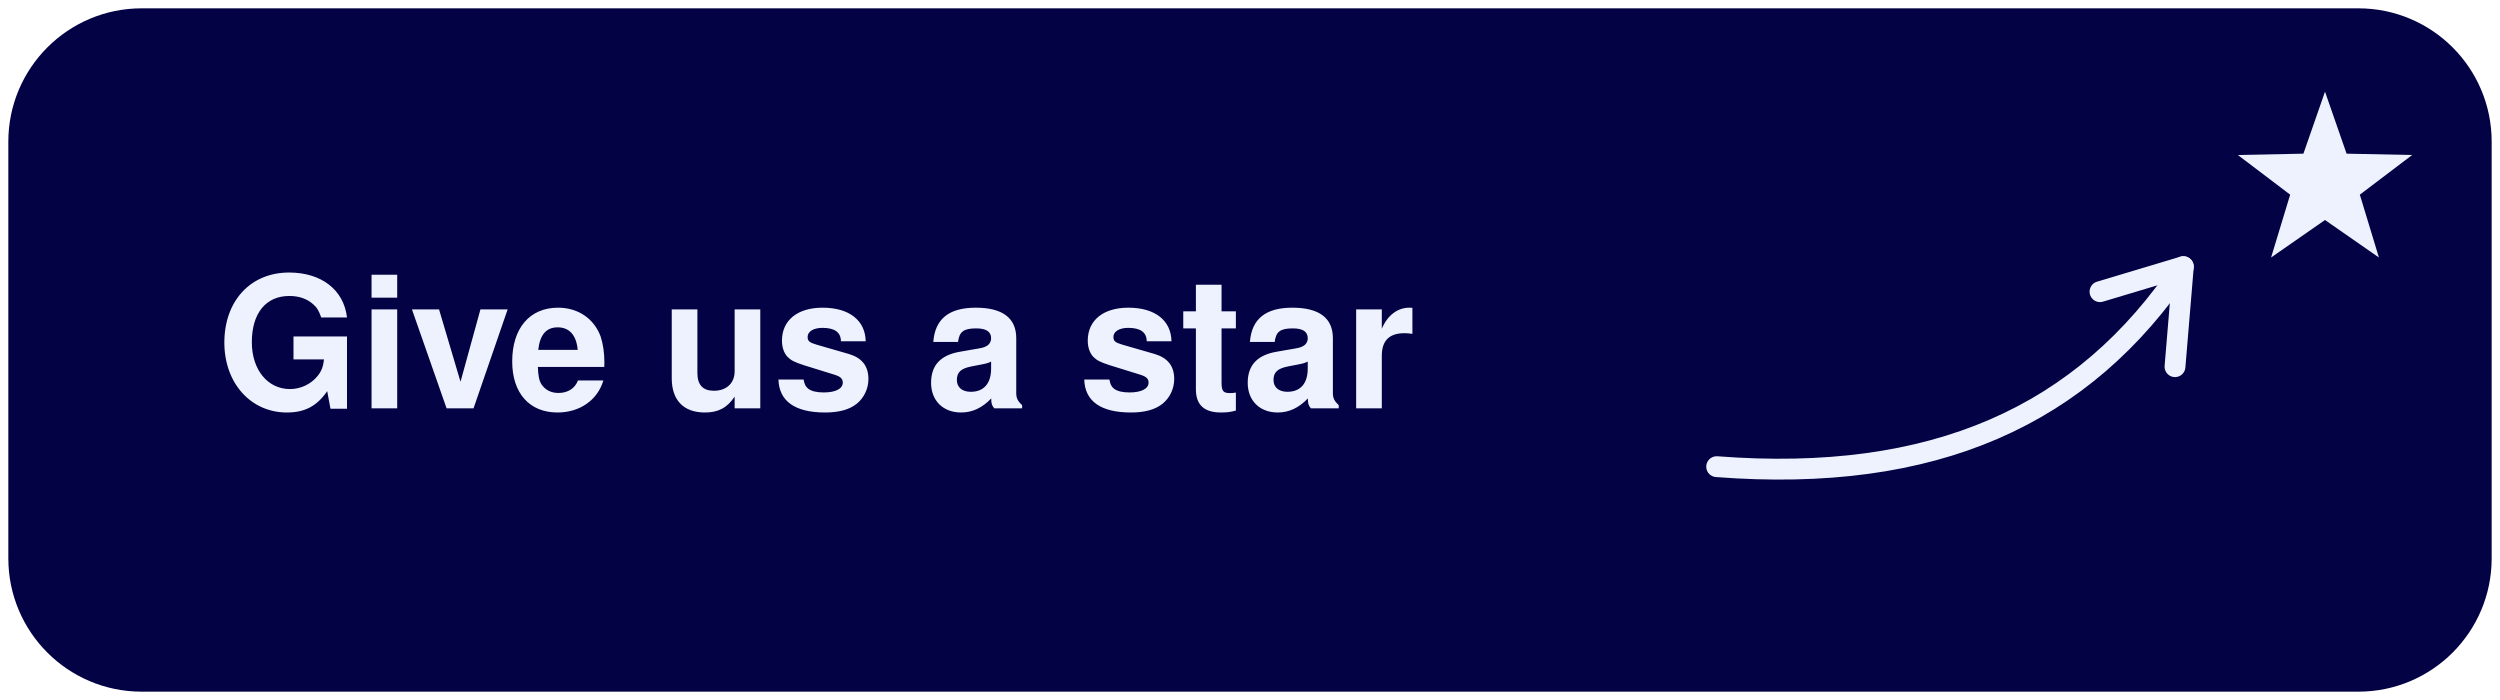
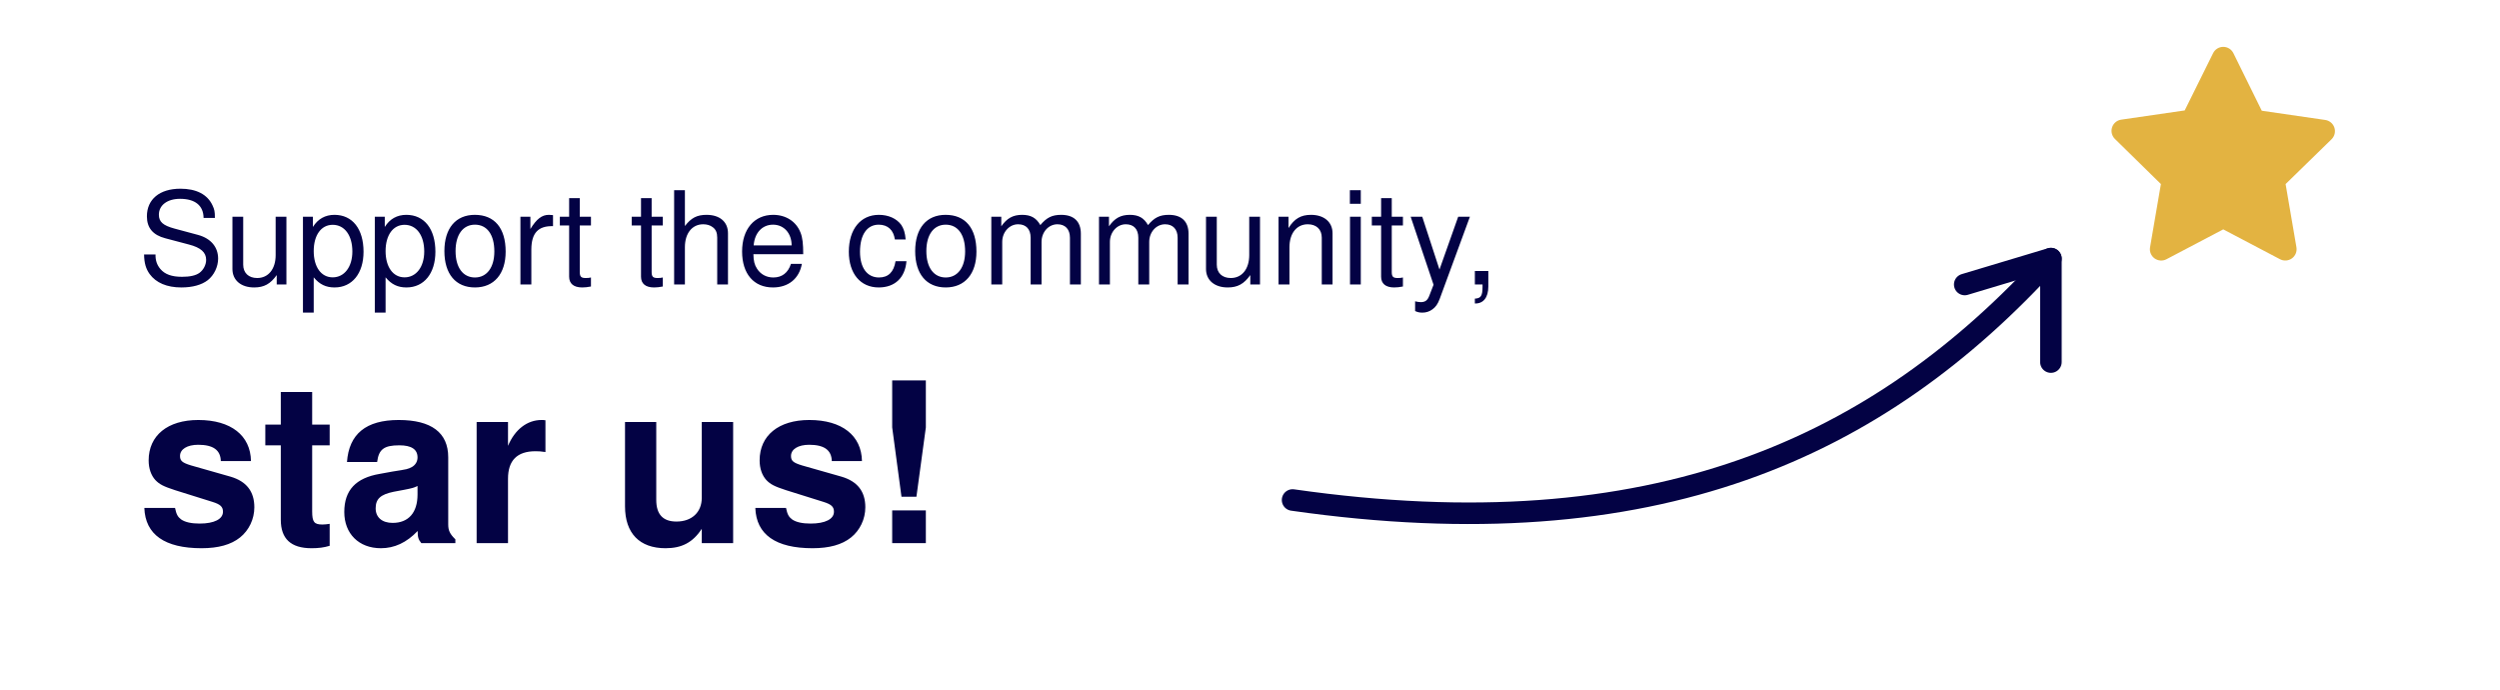
- <svg xmlns="http://www.w3.org/2000/svg" width="300" height="84" viewBox="0 0 300 84" fill="none" role="img" aria-label="Give us a star — the button is at the top-right of this page">
-   <rect x="1" y="1" width="298" height="82" rx="16" fill="#030244" />
-   <text x="26" y="49" font-family="-apple-system, BlinkMacSystemFont, 'Segoe UI', Helvetica, Arial, sans-serif" font-size="22" font-weight="700" fill="#eef2fe">Give us a star</text>
-   <path d="M206 56 C 232 58, 250 50, 262 32" stroke="#eef2fe" stroke-width="2.5" stroke-linecap="round" fill="none" />
-   <path d="M262 32 L 252 35 M262 32 L 261 44" stroke="#eef2fe" stroke-width="2.5" stroke-linecap="round" fill="none" />
-   <path d="M279 11 L281.59 18.44 L289.46 18.60 L283.18 23.36 L285.47 30.90 L279 26.4 L272.53 30.90 L274.82 23.36 L268.54 18.60 L276.41 18.44 Z" fill="#eef2fe" />
+ <svg xmlns="http://www.w3.org/2000/svg" width="290" height="80" viewBox="0 0 290 80" fill="none" role="img" aria-label="Support the community, star us! The button is at the top-right of this page">
+   <text x="16" y="33" font-family="-apple-system, BlinkMacSystemFont, 'Segoe UI', Helvetica, Arial, sans-serif" font-size="15" font-weight="500" fill="#030244">Support the community,</text>
+   <text x="16" y="63" font-family="-apple-system, BlinkMacSystemFont, 'Segoe UI', Helvetica, Arial, sans-serif" font-size="26" font-weight="700" fill="#030244">star us!</text>
+   <path d="M150 58 C 192 64, 218 52, 238 30" stroke="#030244" stroke-width="2.5" stroke-linecap="round" fill="none" />
+   <path d="M238 30 L 228 33 M238 30 L 238 42" stroke="#030244" stroke-width="2.5" stroke-linecap="round" fill="none" />
+   <g transform="translate(244,5) scale(1.75)">
+     <path d="M8 .25a.75.75 0 0 1 .673.418l1.882 3.815 4.21.612a.75.75 0 0 1 .416 1.279l-3.046 2.97.719 4.192a.751.751 0 0 1-1.088.791L8 12.347l-3.766 1.98a.75.75 0 0 1-1.088-.79l.72-4.194L.818 6.354a.75.75 0 0 1 .416-1.28l4.21-.611L7.327.668A.75.75 0 0 1 8 .25Z" fill="#e3b341" />
+   </g>
</svg>
